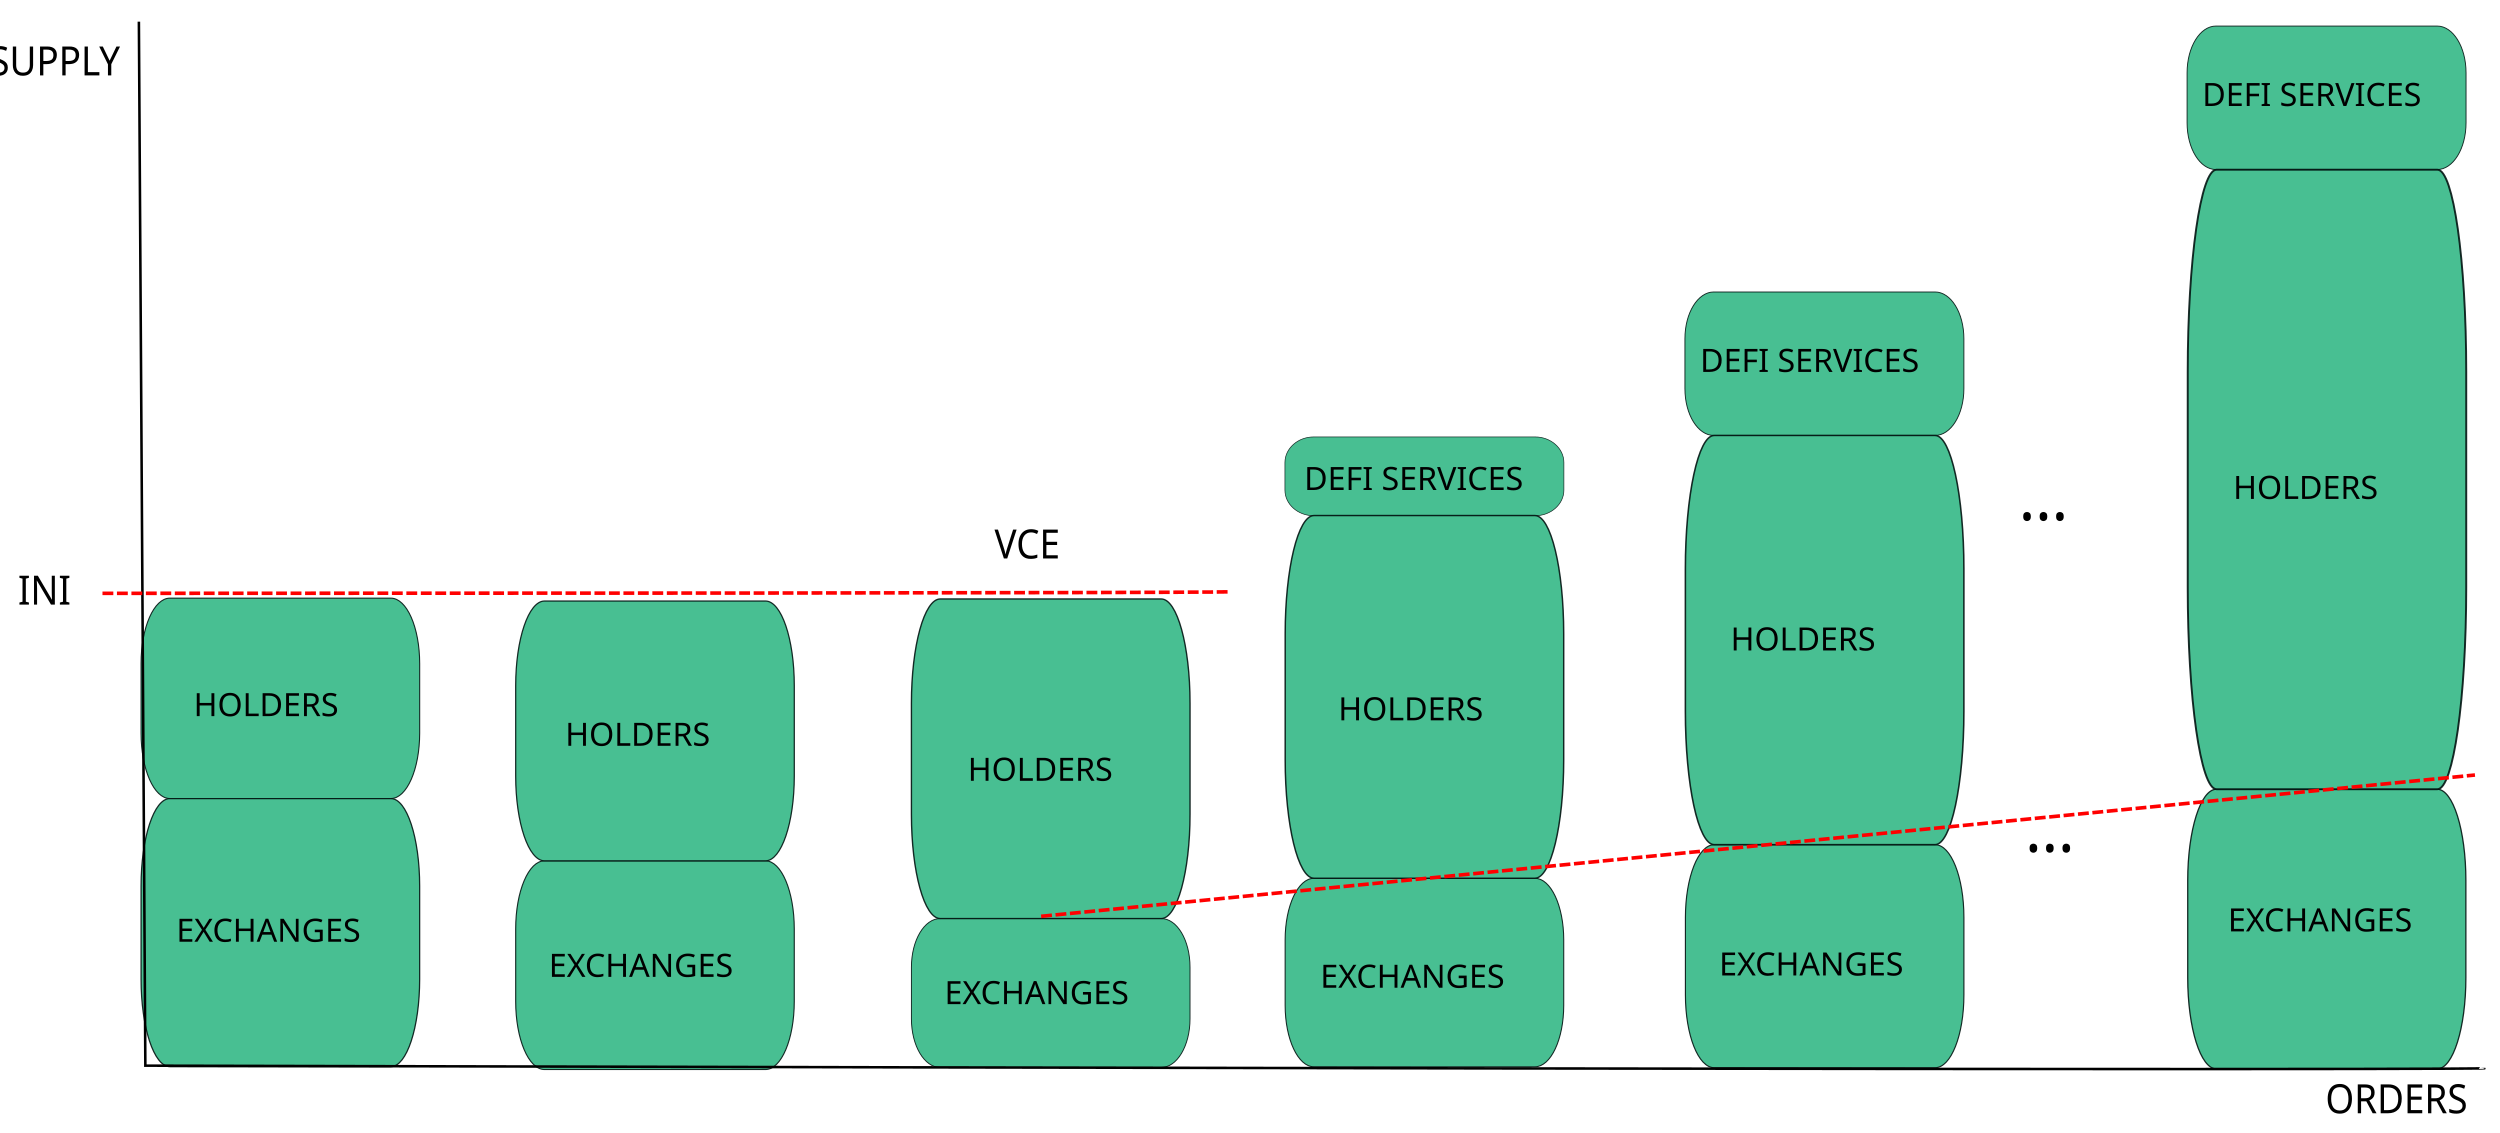
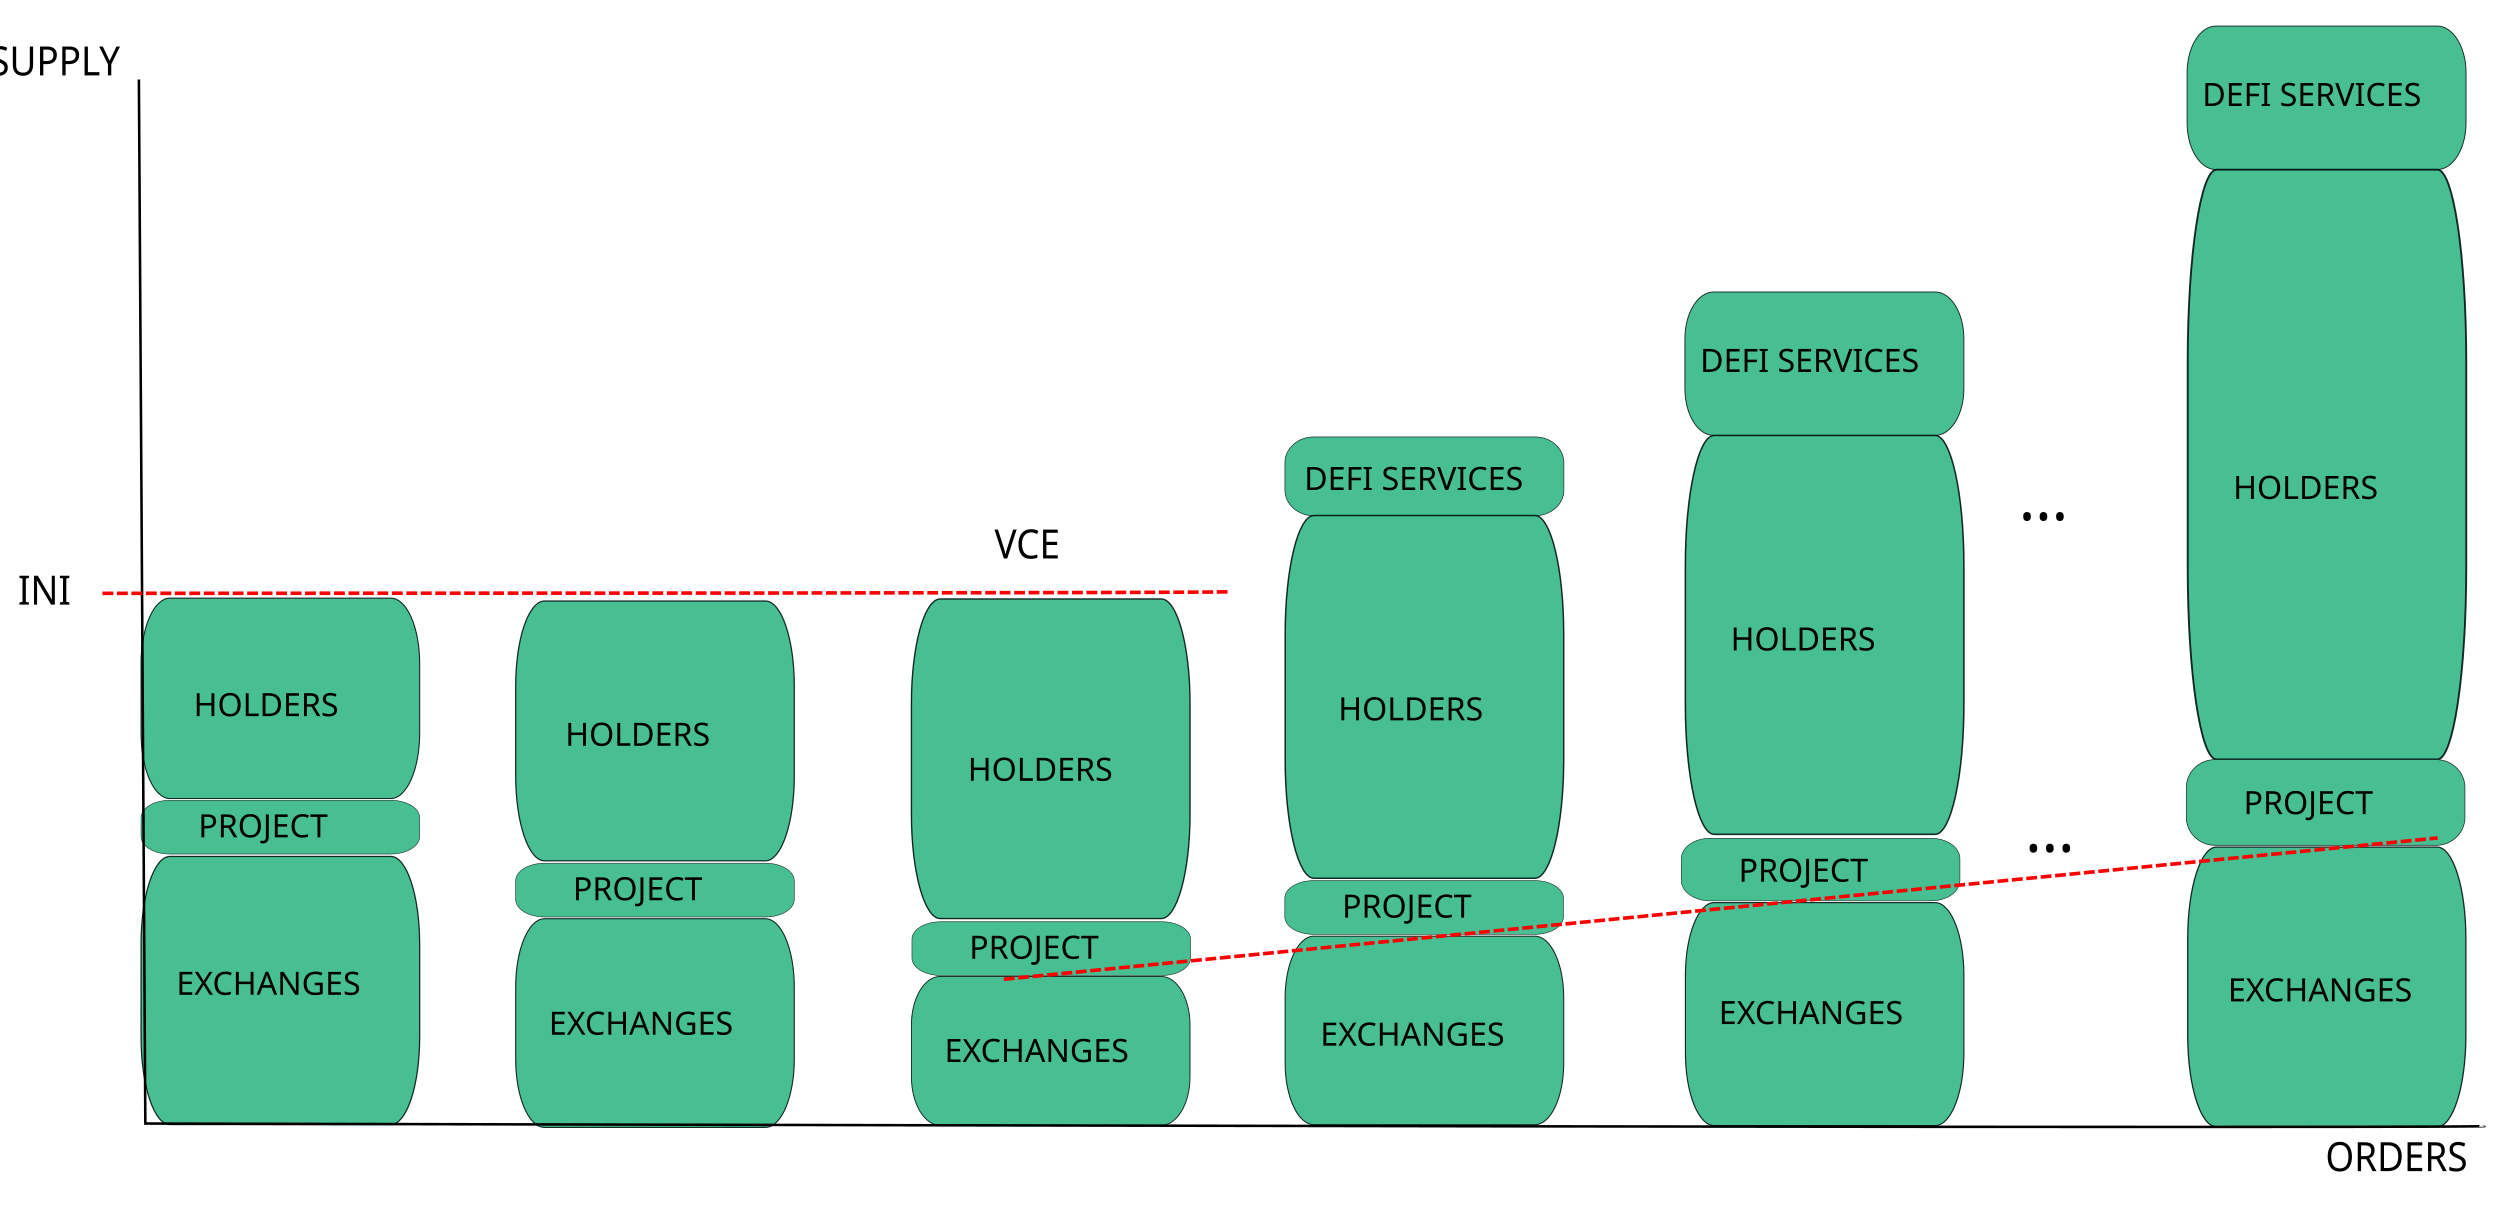
- <svg xmlns="http://www.w3.org/2000/svg" id="svg207" version="1.1" preserveAspectRatio="xMinYMin meet" viewBox="0 0 2073.159 939.46" height="939.46" width="2073.157">
+ <svg xmlns="http://www.w3.org/2000/svg" id="svg207" version="1.1" preserveAspectRatio="xMinYMin meet" viewBox="0 0 2073.159 1004.46" height="1004.46" width="2073.157">
  <defs id="svgEditorDefs">
    <marker style="overflow:visible" id="marker108718" refX="0" refY="0" orient="auto">
      <path transform="matrix(0.8,0,0,0.8,10,0)" style="fill:context-stroke;fill-rule:evenodd;stroke:context-stroke;stroke-width:1pt" d="M 0,0 5,-5 -12.5,0 5,5 Z" id="path108449" />
    </marker>
    <marker style="overflow:visible" id="DotL" refX="0" refY="0" orient="auto">
      <path transform="matrix(0.8,0,0,0.8,5.92,0.8)" style="fill:context-stroke;fill-rule:evenodd;stroke:context-stroke;stroke-width:1pt" d="m -2.5,-1 c 0,2.76 -2.24,5 -5,5 -2.76,0 -5,-2.24 -5,-5 0,-2.76 2.24,-5 5,-5 2.76,0 5,2.24 5,5 z" id="path108510" />
    </marker>
    <linearGradient id="linearGradient44679">
      <stop style="stop-color:#000000;stop-opacity:1;" offset="0" id="stop44677" />
    </linearGradient>
    <marker style="overflow:visible" id="marker1502" refX="0" refY="0" orient="auto">
      <path transform="matrix(-0.8,0,0,-0.8,-10,0)" style="fill:context-stroke;fill-rule:evenodd;stroke:context-stroke;stroke-width:1pt" d="M 0,0 5,-5 -12.5,0 5,5 Z" id="path1235" />
    </marker>
    <marker style="overflow:visible" id="marker1493" refX="0" refY="0" orient="auto">
      <path transform="matrix(0.8,0,0,0.8,10,0)" style="fill:context-stroke;fill-rule:evenodd;stroke:context-stroke;stroke-width:1pt" d="M 0,0 5,-5 -12.5,0 5,5 Z" id="path1232" />
    </marker>
    <marker style="overflow:visible" id="marker163883" refX="0" refY="0" orient="auto">
      <path transform="matrix(-0.8,0,0,-0.8,-10,0)" style="fill:context-stroke;fill-rule:evenodd;stroke:context-stroke;stroke-width:1pt" d="M 0,0 5,-5 -12.5,0 5,5 Z" id="path163881" />
    </marker>
    <marker style="overflow:visible" id="marker163873" refX="0" refY="0" orient="auto">
      <path transform="matrix(0.8,0,0,0.8,10,0)" style="fill:context-stroke;fill-rule:evenodd;stroke:context-stroke;stroke-width:1pt" d="M 0,0 5,-5 -12.5,0 5,5 Z" id="path163871" />
    </marker>
    <marker style="overflow:visible" id="Arrow1Lend" refX="0" refY="0" orient="auto">
      <path transform="matrix(-0.8,0,0,-0.8,-10,0)" style="fill:context-stroke;fill-rule:evenodd;stroke:context-stroke;stroke-width:1pt" d="M 0,0 5,-5 -12.5,0 5,5 Z" id="path163590" />
    </marker>
    <marker style="overflow:visible" id="Arrow1Lstart" refX="0" refY="0" orient="auto">
      <path transform="matrix(0.8,0,0,0.8,10,0)" style="fill:context-stroke;fill-rule:evenodd;stroke:context-stroke;stroke-width:1pt" d="M 0,0 5,-5 -12.5,0 5,5 Z" id="path163587" />
    </marker>
    <marker style="overflow:visible" id="Arrow2Lend" refX="0" refY="0" orient="auto">
      <path transform="matrix(-1.1,0,0,-1.1,-1.1,0)" d="M 8.719,4.034 -2.207,0.016 8.719,-4.002 c -1.745,2.372 -1.735,5.617 -6e-7,8.035 z" style="fill:context-stroke;fill-rule:evenodd;stroke:context-stroke;stroke-width:0.625;stroke-linejoin:round" id="path163608" />
    </marker>
    <style type="text/css" id="style166">.svg_text_unselect{-moz-user-select: none;-webkit-user-select: none;-ms-user-select: none;}
</style>
    <linearGradient gradientUnits="objectBoundingBox" id="lgrd2-black-white" spreadMethod="pad" x1="0" x2="1" y1="0" y2="1">
      <stop offset="0%" stop-color="black" id="stop168" />
      <stop offset="100%" stop-color="white" id="stop170" />
    </linearGradient>
    <pattern height="10" id="hatch-black-45" patternTransform="rotate(45) scale(0.4)" patternUnits="userSpaceOnUse" viewBox="0 0 10 10" width="10" x="0" y="0">
      <line style="stroke:black;stroke-width:1px;" x1="0" x2="10" y1="5" y2="5" id="line173" />
    </pattern>
    <marker id="arrow15-12-left" markerHeight="12" markerUnits="strokeWidth" markerWidth="15" orient="auto" refX="3" refY="0" viewBox="0 -5 20 20">
      <path d="M 15,-5 0,0 15,5 Z" fill="#000000" id="path176" />
    </marker>
    <marker id="arrow10-8-left" markerHeight="8" markerUnits="strokeWidth" markerWidth="10" orient="auto" refX="3" refY="0" viewBox="0 -5 20 20">
      <path d="M 15,-5 0,0 15,5 Z" fill="#000000" id="path179" />
    </marker>
    <marker id="diam8" markerHeight="8" markerUnits="strokeWidth" markerWidth="8" orient="auto" refX="0" refY="0" viewBox="-5 -5 10 10">
      <path d="M -5,0 0,5 5,0 0,-5 Z" fill="#000000" id="path182" />
    </marker>
    <marker id="arrow20-16-left" markerHeight="16" markerUnits="strokeWidth" markerWidth="20" orient="auto" refX="3" refY="0" viewBox="0 -5 20 20">
      <path d="M 15,-5 0,0 15,5 Z" fill="#000000" id="path185" />
    </marker>
    <marker id="arrow15-12-right" markerHeight="12" markerUnits="strokeWidth" markerWidth="15" orient="auto" refX="-3" refY="0" viewBox="-15 -5 20 20">
      <path d="M -15,-5 0,0 -15,5 Z" fill="#000000" id="path188" />
    </marker>
    <marker id="arrow15-12-left-3" markerHeight="12" markerUnits="strokeWidth" markerWidth="15" orient="auto" refX="3" refY="0" viewBox="0 -5 20 20">
      <path d="M 15,-5 0,0 15,5 Z" fill="#000000" id="path176-8" />
    </marker>
    <marker id="arrow15-12-right-0" markerHeight="12" markerUnits="strokeWidth" markerWidth="15" orient="auto" refX="-3" refY="0" viewBox="-15 -5 20 20">
      <path d="M -15,-5 0,0 -15,5 Z" fill="#000000" id="path188-5" />
    </marker>
    <marker style="overflow:visible" id="marker1493-3" refX="0" refY="0" orient="auto">
      <path transform="matrix(0.8,0,0,0.8,10,0)" style="fill:context-stroke;fill-rule:evenodd;stroke:context-stroke;stroke-width:1pt" d="M 0,0 5,-5 -12.5,0 5,5 Z" id="path1232-6" />
    </marker>
    <marker style="overflow:visible" id="marker1502-7" refX="0" refY="0" orient="auto">
      <path transform="matrix(-0.8,0,0,-0.8,-10,0)" style="fill:context-stroke;fill-rule:evenodd;stroke:context-stroke;stroke-width:1pt" d="M 0,0 5,-5 -12.5,0 5,5 Z" id="path1235-5" />
    </marker>
    <marker style="overflow:visible" id="marker1493-3-9" refX="0" refY="0" orient="auto">
      <path transform="matrix(0.8,0,0,0.8,10,0)" style="fill:context-stroke;fill-rule:evenodd;stroke:context-stroke;stroke-width:1pt" d="M 0,0 5,-5 -12.5,0 5,5 Z" id="path1232-6-1" />
    </marker>
    <marker style="overflow:visible" id="marker1502-7-2" refX="0" refY="0" orient="auto">
      <path transform="matrix(-0.8,0,0,-0.8,-10,0)" style="fill:context-stroke;fill-rule:evenodd;stroke:context-stroke;stroke-width:1pt" d="M 0,0 5,-5 -12.5,0 5,5 Z" id="path1235-5-7" />
    </marker>
  </defs>
-   <rect style="fill:#48bf92;fill-opacity:1;stroke:#00110f;stroke-width:1.055;stroke-linejoin:round;stroke-opacity:0.885" id="rect7814-0-9-4-9-9-2" width="231.018" height="222.333" x="116.987" y="662.212" rx="23.893" ry="72.522" />
+   <rect style="fill:#48bf92;fill-opacity:1;stroke:#00110f;stroke-width:1.055;stroke-linejoin:round;stroke-opacity:0.885" id="rect7814-0-9-4-9-9-2" width="231.018" height="222.333" x="116.987" y="710.212" rx="23.893" ry="72.522" />
  <rect style="fill:#48bf92;fill-opacity:1;stroke:#00110f;stroke-width:0.912;stroke-linejoin:round;stroke-opacity:0.885" id="rect7814-0-9-4-9-9-6-7" width="231.037" height="166.175" x="116.977" y="496.027" rx="23.895" ry="54.204" />
-   <text xml:space="preserve" style="font-style:normal;font-weight:normal;font-size:26.667px;line-height:0.95;font-family:sans-serif;text-align:center;letter-spacing:0px;word-spacing:0px;text-anchor:middle;fill:#000000;fill-opacity:1;stroke:none;stroke-width:1.19" x="232.867" y="781.667" id="text5317-6-8-7-3-4-0-6-8-6-0-3" transform="scale(1.000894,0.9991072)">
-     <tspan id="tspan5315-2-4-2-6-0-6-2-9-0-5-2" x="232.867" y="781.667" style="font-size:26.667px;text-align:center;text-anchor:middle;fill:#000000;stroke-width:1.19">EXCHANGES</tspan>
+   <text xml:space="preserve" style="font-style:normal;font-weight:normal;font-size:26.667px;line-height:0.95;font-family:sans-serif;text-align:center;letter-spacing:0px;word-spacing:0px;text-anchor:middle;fill:#000000;fill-opacity:1;stroke:none;stroke-width:1.19" x="232.867" y="825.706" id="text5317-6-8-7-3-4-0-6-8-6-0-3" transform="scale(1.000894,0.9991072)">
+     <tspan id="tspan5315-2-4-2-6-0-6-2-9-0-5-2" x="232.867" y="825.706" style="font-size:26.667px;text-align:center;text-anchor:middle;fill:#000000;stroke-width:1.19">EXCHANGES</tspan>
  </text>
-   <rect style="fill:#48bf92;fill-opacity:1;stroke:#00110f;stroke-width:0.931;stroke-linejoin:round;stroke-opacity:0.885" id="rect7814-0-9-4-9-9-2-4" width="231.018" height="173.058" x="427.64" y="713.862" rx="23.893" ry="56.449" />
-   <text xml:space="preserve" style="font-style:normal;font-weight:normal;font-size:26.667px;line-height:0.95;font-family:sans-serif;text-align:center;letter-spacing:0px;word-spacing:0px;text-anchor:middle;fill:#000000;fill-opacity:1;stroke:none;stroke-width:1.19" x="541.474" y="810.782" id="text5317-6-8-7-3-4-0-6-8-6-0-3-8" transform="scale(1.000894,0.9991072)">
-     <tspan id="tspan5315-2-4-2-6-0-6-2-9-0-5-2-0" x="541.474" y="810.782" style="font-size:26.667px;text-align:center;text-anchor:middle;fill:#000000;stroke-width:1.19">EXCHANGES</tspan>
+   <rect style="fill:#48bf92;fill-opacity:1;stroke:#00110f;stroke-width:0.931;stroke-linejoin:round;stroke-opacity:0.885" id="rect7814-0-9-4-9-9-2-4" width="231.018" height="173.058" x="427.64" y="761.862" rx="23.893" ry="56.449" />
+   <text xml:space="preserve" style="font-style:normal;font-weight:normal;font-size:26.667px;line-height:0.95;font-family:sans-serif;text-align:center;letter-spacing:0px;word-spacing:0px;text-anchor:middle;fill:#000000;fill-opacity:1;stroke:none;stroke-width:1.19" x="541.474" y="858.825" id="text5317-6-8-7-3-4-0-6-8-6-0-3-8" transform="scale(1.000894,0.9991072)">
+     <tspan id="tspan5315-2-4-2-6-0-6-2-9-0-5-2-0" x="541.474" y="858.825" style="font-size:26.667px;text-align:center;text-anchor:middle;fill:#000000;stroke-width:1.19">EXCHANGES</tspan>
  </text>
  <text xml:space="preserve" style="font-style:normal;font-weight:normal;font-size:26.667px;line-height:0.95;font-family:sans-serif;text-align:center;letter-spacing:0px;word-spacing:0px;text-anchor:middle;fill:#000000;fill-opacity:1;stroke:none;stroke-width:1.19" x="230.876" y="594.415" id="text5317-6-8-7-3-4-0-6-8-6-0-3-7" transform="scale(1.000894,0.9991072)">
    <tspan id="tspan5315-2-4-2-6-0-6-2-9-0-5-2-5" x="230.876" y="594.415" style="font-size:26.667px;text-align:center;text-anchor:middle;fill:#000000;stroke-width:1.19">HOLDERS</tspan>
+   </text>
+   <rect style="fill:#48bf92;fill-opacity:1;stroke:#00110f;stroke-width:0.472;stroke-linejoin:round;stroke-opacity:0.885" id="rect7814-0-9-4-9-9-6-7-9" width="231.037" height="44.539" x="116.968" y="663.673" rx="23.895" ry="14.528" />
+   <text xml:space="preserve" style="font-style:normal;font-weight:normal;font-size:26.667px;line-height:0.95;font-family:sans-serif;text-align:center;letter-spacing:0px;word-spacing:0px;text-anchor:middle;fill:#000000;fill-opacity:1;stroke:none;stroke-width:1.19" x="228.354" y="694.992" id="text5317-6-8-7-3-4-0-6-8-6-0-3-7-3" transform="scale(1.000894,0.9991072)">
+     <tspan id="tspan5315-2-4-2-6-0-6-2-9-0-5-2-5-3" x="228.354" y="694.992" style="font-size:26.667px;text-align:center;text-anchor:middle;fill:#000000;stroke-width:1.19">PROJECT</tspan>
+   </text>
+   <rect style="fill:#48bf92;fill-opacity:1;stroke:#00110f;stroke-width:0.472;stroke-linejoin:round;stroke-opacity:0.885" id="rect7814-0-9-4-9-9-6-7-9-6" width="231.037" height="44.539" x="427.621" y="715.862" rx="23.895" ry="14.528" />
+   <text xml:space="preserve" style="font-style:normal;font-weight:normal;font-size:26.667px;line-height:0.95;font-family:sans-serif;text-align:center;letter-spacing:0px;word-spacing:0px;text-anchor:middle;fill:#000000;fill-opacity:1;stroke:none;stroke-width:1.19" x="538.729" y="747.229" id="text5317-6-8-7-3-4-0-6-8-6-0-3-7-3-2" transform="scale(1.000894,0.9991072)">
+     <tspan id="tspan5315-2-4-2-6-0-6-2-9-0-5-2-5-3-6" x="538.729" y="747.229" style="font-size:26.667px;text-align:center;text-anchor:middle;fill:#000000;stroke-width:1.19">PROJECT</tspan>
  </text>
  <rect style="fill:#48bf92;fill-opacity:1;stroke:#00110f;stroke-width:1.039;stroke-linejoin:round;stroke-opacity:0.885" id="rect7814-0-9-4-9-9-6-7-8" width="231.037" height="215.451" x="427.64" y="498.412" rx="23.895" ry="70.277" />
  <text xml:space="preserve" style="font-style:normal;font-weight:normal;font-size:26.667px;line-height:0.95;font-family:sans-serif;text-align:center;letter-spacing:0px;word-spacing:0px;text-anchor:middle;fill:#000000;fill-opacity:1;stroke:none;stroke-width:1.19" x="538.743" y="619.005" id="text5317-6-8-7-3-4-0-6-8-6-0-3-7-7" transform="scale(1.000894,0.9991072)">
    <tspan id="tspan5315-2-4-2-6-0-6-2-9-0-5-2-5-0" x="538.743" y="619.005" style="font-size:26.667px;text-align:center;text-anchor:middle;fill:#000000;stroke-width:1.19">HOLDERS</tspan>
  </text>
-   <rect style="fill:#48bf92;fill-opacity:1;stroke:#00110f;stroke-width:0.787;stroke-linejoin:round;stroke-opacity:0.885" id="rect7814-0-9-4-9-9-2-4-4" width="231.018" height="123.475" x="755.817" y="761.728" rx="23.893" ry="40.276" />
-   <text xml:space="preserve" style="font-style:normal;font-weight:normal;font-size:26.667px;line-height:0.95;font-family:sans-serif;text-align:center;letter-spacing:0px;word-spacing:0px;text-anchor:middle;fill:#000000;fill-opacity:1;stroke:none;stroke-width:1.19" x="869.32" y="833.426" id="text5317-6-8-7-3-4-0-6-8-6-0-3-8-2" transform="scale(1.000894,0.9991072)">
-     <tspan id="tspan5315-2-4-2-6-0-6-2-9-0-5-2-0-9" x="869.32" y="833.426" style="font-size:26.667px;text-align:center;text-anchor:middle;fill:#000000;stroke-width:1.19">EXCHANGES</tspan>
+   <rect style="fill:#48bf92;fill-opacity:1;stroke:#00110f;stroke-width:0.787;stroke-linejoin:round;stroke-opacity:0.885" id="rect7814-0-9-4-9-9-2-4-4" width="231.018" height="123.475" x="755.817" y="809.728" rx="23.893" ry="40.276" />
+   <text xml:space="preserve" style="font-style:normal;font-weight:normal;font-size:26.667px;line-height:0.95;font-family:sans-serif;text-align:center;letter-spacing:0px;word-spacing:0px;text-anchor:middle;fill:#000000;fill-opacity:1;stroke:none;stroke-width:1.19" x="869.32" y="881.468" id="text5317-6-8-7-3-4-0-6-8-6-0-3-8-2" transform="scale(1.000894,0.9991072)">
+     <tspan id="tspan5315-2-4-2-6-0-6-2-9-0-5-2-0-9" x="869.32" y="881.468" style="font-size:26.667px;text-align:center;text-anchor:middle;fill:#000000;stroke-width:1.19">EXCHANGES</tspan>
  </text>
-   <rect style="fill:#48bf92;fill-opacity:1;stroke:#00110f;stroke-width:0.885;stroke-linejoin:round;stroke-opacity:0.885" id="rect7814-0-9-4-9-9-2-4-4-4" width="231.018" height="156.313" x="1065.723" y="728.339" rx="23.893" ry="50.987" />
+   <rect style="fill:#48bf92;fill-opacity:1;stroke:#00110f;stroke-width:0.885;stroke-linejoin:round;stroke-opacity:0.885" id="rect7814-0-9-4-9-9-2-4-4-4" width="231.018" height="156.313" x="1065.723" y="776.339" rx="23.893" ry="50.987" />
  <rect style="fill:#48bf92;fill-opacity:1;stroke:#00110f;stroke-width:0.573;stroke-linejoin:round;stroke-opacity:0.885" id="rect7814-0-9-4-9-9-2-4-4-4-5" width="231.33" height="65.351" x="1065.549" y="362.328" rx="23.925" ry="21.316" />
-   <text xml:space="preserve" style="font-style:normal;font-weight:normal;font-size:26.667px;line-height:0.95;font-family:sans-serif;text-align:center;letter-spacing:0px;word-spacing:0px;text-anchor:middle;fill:#000000;fill-opacity:1;stroke:none;stroke-width:1.19" x="1180.646" y="819.838" id="text5317-6-8-7-3-4-0-6-8-6-0-3-8-2-2" transform="scale(1.000894,0.9991072)">
-     <tspan id="tspan5315-2-4-2-6-0-6-2-9-0-5-2-0-9-2" x="1180.646" y="819.838" style="font-size:26.667px;text-align:center;text-anchor:middle;fill:#000000;stroke-width:1.19">EXCHANGES</tspan>
+   <text xml:space="preserve" style="font-style:normal;font-weight:normal;font-size:26.667px;line-height:0.95;font-family:sans-serif;text-align:center;letter-spacing:0px;word-spacing:0px;text-anchor:middle;fill:#000000;fill-opacity:1;stroke:none;stroke-width:1.19" x="1180.646" y="867.88" id="text5317-6-8-7-3-4-0-6-8-6-0-3-8-2-2" transform="scale(1.000894,0.9991072)">
+     <tspan id="tspan5315-2-4-2-6-0-6-2-9-0-5-2-0-9-2" x="1180.646" y="867.88" style="font-size:26.667px;text-align:center;text-anchor:middle;fill:#000000;stroke-width:1.19">EXCHANGES</tspan>
  </text>
-   <rect style="fill:#48bf92;fill-opacity:1;stroke:#00110f;stroke-width:0.962;stroke-linejoin:round;stroke-opacity:0.885" id="rect7814-0-9-4-9-9-2-4-4-4-4" width="230.94" height="184.936" x="1397.658" y="700.486" rx="23.885" ry="60.323" />
-   <text xml:space="preserve" style="font-style:normal;font-weight:normal;font-size:26.667px;line-height:0.95;font-family:sans-serif;text-align:center;letter-spacing:0px;word-spacing:0px;text-anchor:middle;fill:#000000;fill-opacity:1;stroke:none;stroke-width:1.19" x="1511.08" y="809.661" id="text5317-6-8-7-3-4-0-6-8-6-0-3-8-2-2-6" transform="scale(1.000894,0.9991072)">
-     <tspan id="tspan5315-2-4-2-6-0-6-2-9-0-5-2-0-9-2-9" x="1511.08" y="809.661" style="font-size:26.667px;text-align:center;text-anchor:middle;fill:#000000;stroke-width:1.19">EXCHANGES</tspan>
+   <rect style="fill:#48bf92;fill-opacity:1;stroke:#00110f;stroke-width:0.962;stroke-linejoin:round;stroke-opacity:0.885" id="rect7814-0-9-4-9-9-2-4-4-4-4" width="230.94" height="184.936" x="1397.658" y="748.486" rx="23.885" ry="60.323" />
+   <text xml:space="preserve" style="font-style:normal;font-weight:normal;font-size:26.667px;line-height:0.95;font-family:sans-serif;text-align:center;letter-spacing:0px;word-spacing:0px;text-anchor:middle;fill:#000000;fill-opacity:1;stroke:none;stroke-width:1.19" x="1510.804" y="850" id="text5317-6-8-7-3-4-0-6-8-6-0-3-8-2-2-6" transform="scale(1.000894,0.9991072)">
+     <tspan id="tspan5315-2-4-2-6-0-6-2-9-0-5-2-0-9-2-9" x="1510.804" y="850" style="font-size:26.667px;text-align:center;text-anchor:middle;fill:#000000;stroke-width:1.19">EXCHANGES</tspan>
  </text>
  <rect style="fill:#48bf92;fill-opacity:1;stroke:#00110f;stroke-width:1.152;stroke-linejoin:round;stroke-opacity:0.885" id="rect7814-0-9-4-9-9-6-7-8-6" width="231.037" height="265.033" x="755.817" y="496.695" rx="23.895" ry="86.45" />
  <text xml:space="preserve" style="font-style:normal;font-weight:normal;font-size:26.667px;line-height:0.95;font-family:sans-serif;text-align:center;letter-spacing:0px;word-spacing:0px;text-anchor:middle;fill:#000000;fill-opacity:1;stroke:none;stroke-width:1.19" x="872.278" y="648.054" id="text5317-6-8-7-3-4-0-6-8-6-0-3-7-7-1" transform="scale(1.000894,0.9991072)">
    <tspan id="tspan5315-2-4-2-6-0-6-2-9-0-5-2-5-0-0" x="872.278" y="648.054" style="font-size:26.667px;text-align:center;text-anchor:middle;fill:#000000;stroke-width:1.19">HOLDERS</tspan>
  </text>
  <rect style="fill:#48bf92;fill-opacity:1;stroke:#00110f;stroke-width:1.227;stroke-linejoin:round;stroke-opacity:0.885" id="rect7814-0-9-4-9-9-6-7-8-6-2" width="230.962" height="300.779" x="1065.761" y="427.522" rx="23.887" ry="98.11" />
  <text xml:space="preserve" style="font-style:normal;font-weight:normal;font-size:26.667px;line-height:0.95;font-family:sans-serif;text-align:center;letter-spacing:0px;word-spacing:0px;text-anchor:middle;fill:#000000;fill-opacity:1;stroke:none;stroke-width:1.19" x="1179.233" y="597.904" id="text5317-6-8-7-3-4-0-6-8-6-0-3-7-7-1-0" transform="scale(1.000894,0.9991072)">
    <tspan id="tspan5315-2-4-2-6-0-6-2-9-0-5-2-5-0-0-5" x="1179.233" y="597.904" style="font-size:26.667px;text-align:center;text-anchor:middle;fill:#000000;stroke-width:1.19">HOLDERS</tspan>
  </text>
  <text xml:space="preserve" style="font-style:normal;font-weight:normal;font-size:26.667px;line-height:0.95;font-family:sans-serif;text-align:center;letter-spacing:0px;word-spacing:0px;text-anchor:middle;fill:#000000;fill-opacity:1;stroke:none;stroke-width:1.19" x="1181.668" y="406.714" id="text5317-6-8-7-3-4-0-6-8-6-0-3-7-7-1-0-2" transform="scale(1.000894,0.9991072)">
    <tspan id="tspan5315-2-4-2-6-0-6-2-9-0-5-2-5-0-0-5-9" x="1181.668" y="406.714" style="font-size:26.667px;text-align:center;text-anchor:middle;fill:#000000;stroke-width:1.19">DEFI SERVICES</tspan>
  </text>
  <rect style="fill:#48bf92;fill-opacity:1;stroke:#00110f;stroke-width:0.773;stroke-linejoin:round;stroke-opacity:0.885" id="rect7814-0-9-4-9-9-2-4-4-4-5-8" width="231.33" height="118.974" x="1397.251" y="242.124" rx="23.925" ry="38.808" />
-   <rect style="fill:#48bf92;fill-opacity:1;stroke:#00110f;stroke-width:1.304;stroke-linejoin:round;stroke-opacity:0.885" id="rect7814-0-9-4-9-9-6-7-8-6-2-3" width="230.962" height="339.349" x="1397.62" y="361.099" rx="23.887" ry="110.691" />
+   <rect style="fill:#48bf92;fill-opacity:1;stroke:#00110f;stroke-width:1.287;stroke-linejoin:round;stroke-opacity:0.885" id="rect7814-0-9-4-9-9-6-7-8-6-2-3" width="230.979" height="330.785" x="1397.611" y="361.09" rx="23.889" ry="107.897" />
  <text xml:space="preserve" style="font-style:normal;font-weight:normal;font-size:26.667px;line-height:0.95;font-family:sans-serif;text-align:center;letter-spacing:0px;word-spacing:0px;text-anchor:middle;fill:#000000;fill-opacity:1;stroke:none;stroke-width:1.19" x="1504.301" y="539.908" id="text5317-6-8-7-3-4-0-6-8-6-0-3-7-7-1-0-8" transform="scale(1.000894,0.9991072)">
    <tspan id="tspan5315-2-4-2-6-0-6-2-9-0-5-2-5-0-0-5-0" x="1504.301" y="539.908" style="font-size:26.667px;text-align:center;text-anchor:middle;fill:#000000;stroke-width:1.19">HOLDERS</tspan>
  </text>
  <text xml:space="preserve" style="font-style:normal;font-weight:normal;font-size:26.667px;line-height:0.95;font-family:sans-serif;text-align:center;letter-spacing:0px;word-spacing:0px;text-anchor:middle;fill:#000000;fill-opacity:1;stroke:none;stroke-width:1.19" x="1509.734" y="308.685" id="text5317-6-8-7-3-4-0-6-8-6-0-3-7-7-1-0-2-4" transform="scale(1.000894,0.9991072)">
    <tspan id="tspan5315-2-4-2-6-0-6-2-9-0-5-2-5-0-0-5-9-0" x="1509.734" y="308.685" style="font-size:26.667px;text-align:center;text-anchor:middle;fill:#000000;stroke-width:1.19">DEFI SERVICES</tspan>
  </text>
-   <rect style="fill:#48bf92;fill-opacity:1;stroke:#00110f;stroke-width:1.077;stroke-linejoin:round;stroke-opacity:0.885" id="rect7814-0-9-4-9-9-2-4-4-4-4-0" width="230.666" height="231.976" x="1814.198" y="654.465" rx="23.856" ry="75.667" />
-   <text xml:space="preserve" style="font-style:normal;font-weight:normal;font-size:26.667px;line-height:0.95;font-family:sans-serif;text-align:center;letter-spacing:0px;word-spacing:0px;text-anchor:middle;fill:#000000;fill-opacity:1;stroke:none;stroke-width:1.19" x="1932.64" y="773.09" id="text5317-6-8-7-3-4-0-6-8-6-0-3-8-2-2-6-6" transform="scale(1.000894,0.9991072)">
-     <tspan id="tspan5315-2-4-2-6-0-6-2-9-0-5-2-0-9-2-9-8" x="1932.64" y="773.09" style="font-size:26.667px;text-align:center;text-anchor:middle;fill:#000000;stroke-width:1.19">EXCHANGES</tspan>
+   <rect style="fill:#48bf92;fill-opacity:1;stroke:#00110f;stroke-width:1.077;stroke-linejoin:round;stroke-opacity:0.885" id="rect7814-0-9-4-9-9-2-4-4-4-4-0" width="230.666" height="231.976" x="1814.198" y="702.465" rx="23.856" ry="75.667" />
+   <text xml:space="preserve" style="font-style:normal;font-weight:normal;font-size:26.667px;line-height:0.95;font-family:sans-serif;text-align:center;letter-spacing:0px;word-spacing:0px;text-anchor:middle;fill:#000000;fill-opacity:1;stroke:none;stroke-width:1.19" x="1932.64" y="831.141" id="text5317-6-8-7-3-4-0-6-8-6-0-3-8-2-2-6-6" transform="scale(1.000894,0.9991072)">
+     <tspan id="tspan5315-2-4-2-6-0-6-2-9-0-5-2-0-9-2-9-8" x="1932.64" y="831.141" style="font-size:26.667px;text-align:center;text-anchor:middle;fill:#000000;stroke-width:1.19">EXCHANGES</tspan>
  </text>
  <rect style="fill:#48bf92;fill-opacity:1;stroke:#00110f;stroke-width:0.773;stroke-linejoin:round;stroke-opacity:0.885" id="rect7814-0-9-4-9-9-2-4-4-4-5-8-7" width="231.33" height="118.974" x="1813.672" y="21.614" rx="23.925" ry="38.808" />
-   <rect style="fill:#48bf92;fill-opacity:1;stroke:#00110f;stroke-width:1.604;stroke-linejoin:round;stroke-opacity:0.885" id="rect7814-0-9-4-9-9-6-7-8-6-2-3-9" width="230.962" height="513.74" x="1814.198" y="140.725" rx="23.887" ry="167.575" />
+   <rect style="fill:#48bf92;fill-opacity:1;stroke:#00110f;stroke-width:1.565;stroke-linejoin:round;stroke-opacity:0.885" id="rect7814-0-9-4-9-9-6-7-8-6-2-3-9" width="231.001" height="489.027" x="1814.179" y="140.706" rx="23.891" ry="159.514" />
  <text xml:space="preserve" style="font-style:normal;font-weight:normal;font-size:26.667px;line-height:0.95;font-family:sans-serif;text-align:center;letter-spacing:0px;word-spacing:0px;text-anchor:middle;fill:#000000;fill-opacity:1;stroke:none;stroke-width:1.19" x="1920.657" y="414.104" id="text5317-6-8-7-3-4-0-6-8-6-0-3-7-7-1-0-8-0" transform="scale(1.000894,0.9991072)">
    <tspan id="tspan5315-2-4-2-6-0-6-2-9-0-5-2-5-0-0-5-0-3" x="1920.657" y="414.104" style="font-size:26.667px;text-align:center;text-anchor:middle;fill:#000000;stroke-width:1.19">HOLDERS</tspan>
  </text>
  <text xml:space="preserve" style="font-style:normal;font-weight:normal;font-size:26.667px;line-height:0.95;font-family:sans-serif;text-align:center;letter-spacing:0px;word-spacing:0px;text-anchor:middle;fill:#000000;fill-opacity:1;stroke:none;stroke-width:1.19" x="1925.783" y="87.977" id="text5317-6-8-7-3-4-0-6-8-6-0-3-7-7-1-0-2-4-3" transform="scale(1.000894,0.9991072)">
    <tspan id="tspan5315-2-4-2-6-0-6-2-9-0-5-2-5-0-0-5-9-0-3" x="1925.783" y="87.977" style="font-size:26.667px;text-align:center;text-anchor:middle;fill:#000000;stroke-width:1.19">DEFI SERVICES</tspan>
  </text>
  <text xml:space="preserve" style="font-style:normal;font-weight:normal;font-size:32px;line-height:1;font-family:sans-serif;text-align:center;letter-spacing:0px;word-spacing:0px;text-anchor:middle;fill:#000000;fill-opacity:1;stroke:none;stroke-width:2.178" x="59.995" y="59.643" id="text5317-6-8-7-3-4-0-6-8-3-6-2-3" transform="scale(0.9542511,1.047942)">
    <tspan id="tspan5315-2-4-2-6-0-6-2-9-6-7-7-2" x="59.995" y="59.643" style="font-size:32px;text-align:center;text-anchor:middle;fill:#000000;stroke-width:2.178">SUPPLY</tspan>
  </text>
-   <text xml:space="preserve" style="font-style:normal;font-weight:normal;font-size:32px;line-height:1;font-family:sans-serif;text-align:center;letter-spacing:0px;word-spacing:0px;text-anchor:middle;fill:#000000;fill-opacity:1;stroke:none;stroke-width:2.178" x="2095.093" y="880.958" id="text5317-6-8-7-3-4-0-6-8-3-6-2-3-7" transform="scale(0.9542511,1.047942)">
-     <tspan id="tspan5315-2-4-2-6-0-6-2-9-6-7-7-2-5" x="2095.093" y="880.958" style="font-size:32px;text-align:center;text-anchor:middle;fill:#000000;stroke-width:2.178">ORDERS</tspan>
+   <text xml:space="preserve" style="font-style:normal;font-weight:normal;font-size:32px;line-height:1;font-family:sans-serif;text-align:center;letter-spacing:0px;word-spacing:0px;text-anchor:middle;fill:#000000;fill-opacity:1;stroke:none;stroke-width:2.178" x="2095.093" y="926.763" id="text5317-6-8-7-3-4-0-6-8-3-6-2-3-7" transform="scale(0.9542511,1.047942)">
+     <tspan id="tspan5315-2-4-2-6-0-6-2-9-6-7-7-2-5" x="2095.093" y="926.763" style="font-size:32px;text-align:center;text-anchor:middle;fill:#000000;stroke-width:2.178">ORDERS</tspan>
  </text>
  <text xml:space="preserve" style="font-style:normal;font-weight:normal;font-size:32px;line-height:1;font-family:sans-serif;text-align:center;letter-spacing:0px;word-spacing:0px;text-anchor:middle;fill:#000000;fill-opacity:1;stroke:none;stroke-width:2.178" x="905.174" y="441.947" id="text5317-6-8-7-3-4-0-6-8-3-6-2-3-7-7" transform="scale(0.9542511,1.047942)">
    <tspan id="tspan5315-2-4-2-6-0-6-2-9-6-7-7-2-5-6" x="905.174" y="441.947" style="font-size:32px;text-align:center;text-anchor:middle;fill:#000000;stroke-width:2.178">VCE</tspan>
  </text>
  <text xml:space="preserve" style="font-style:normal;font-weight:normal;font-size:32px;line-height:1;font-family:sans-serif;text-align:center;letter-spacing:0px;word-spacing:0px;text-anchor:middle;fill:#000000;fill-opacity:1;stroke:none;stroke-width:2.178" x="51.089" y="478.439" id="text5317-6-8-7-3-4-0-6-8-3-6-2-3-7-7-7" transform="scale(0.9542511,1.047942)">
    <tspan id="tspan5315-2-4-2-6-0-6-2-9-6-7-7-2-5-6-9" x="51.089" y="478.439" style="font-size:32px;text-align:center;text-anchor:middle;fill:#000000;stroke-width:2.178">INI</tspan>
  </text>
  <text xml:space="preserve" style="font-style:normal;font-weight:normal;font-size:53.333px;line-height:0.95;font-family:sans-serif;text-align:center;letter-spacing:0px;word-spacing:0px;text-anchor:middle;fill:#000000;fill-opacity:1;stroke:none;stroke-width:2.178" x="1796.612" y="411.6" id="text5317-6-8-7-3-4-0-6-8-3-6-2-3-9" transform="scale(0.9542511,1.047942)">
    <tspan id="tspan5315-2-4-2-6-0-6-2-9-6-7-7-2-9" x="1796.612" y="411.6" style="font-size:53.333px;text-align:center;text-anchor:middle;fill:#000000;stroke-width:2.178">...</tspan>
  </text>
  <text xml:space="preserve" style="font-style:normal;font-weight:normal;font-size:53.333px;line-height:0.95;font-family:sans-serif;text-align:center;letter-spacing:0px;word-spacing:0px;text-anchor:middle;fill:#000000;fill-opacity:1;stroke:none;stroke-width:2.178" x="1802.153" y="674.064" id="text5317-6-8-7-3-4-0-6-8-3-6-2-3-9-5" transform="scale(0.9542511,1.047942)">
    <tspan id="tspan5315-2-4-2-6-0-6-2-9-6-7-7-2-9-8" x="1802.153" y="674.064" style="font-size:53.333px;text-align:center;text-anchor:middle;fill:#000000;stroke-width:2.178">...</tspan>
  </text>
  <text xml:space="preserve" style="font-style:normal;font-weight:normal;font-size:40px;line-height:1.25;font-family:sans-serif;letter-spacing:0px;word-spacing:0px;fill:#000000;fill-opacity:1;stroke:none" x="89.309" y="20.209" id="text50842">
    <tspan id="tspan50840" x="89.309" y="20.209" />
    <tspan id="tspan50844" x="89.309" y="70.209" />
  </text>
-   <path style="fill:none;stroke:#000000;stroke-width:2.134px;stroke-linecap:butt;stroke-linejoin:miter;stroke-opacity:1" d="m 2060.31,885.908 c 0,0 1.079,2.405 -1939.782,-2.197 C 115.173,17.965 115.173,17.965 115.173,17.965" id="path70570" />
-   <path style="fill:none;stroke:#ff0000;stroke-width:3;stroke-linecap:butt;stroke-linejoin:miter;stroke-opacity:1;stroke-miterlimit:4;stroke-dasharray:9, 3;stroke-dashoffset:0" d="M 84.977,492.027 C 1019.002,491.97 1020.204,490.768 1020.204,490.768" id="path17337" />
-   <path style="fill:none;stroke:#ff0000;stroke-width:3;stroke-linecap:butt;stroke-linejoin:miter;stroke-opacity:1;stroke-miterlimit:4;stroke-dasharray:9, 3;stroke-dashoffset:0" d="M 863.367,759.858 C 2052.394,642.691 2052.394,642.691 2052.394,642.691" id="path18073" />
+   <path style="fill:none;stroke:#000000;stroke-width:2.134px;stroke-linecap:butt;stroke-linejoin:miter;stroke-opacity:1" d="m 2060.31,933.908 c 0,0 1.079,2.405 -1939.782,-2.197 C 115.173,65.965 115.173,65.965 115.173,65.965" id="path70570" />
+   <path style="fill:none;stroke:#ff0000;stroke-width:3;stroke-linecap:butt;stroke-linejoin:miter;stroke-miterlimit:4;stroke-dasharray:9, 3;stroke-dashoffset:0;stroke-opacity:1" d="M 84.977,492.027 C 1019.002,491.97 1020.204,490.768 1020.204,490.768" id="path17337" />
+   <rect style="fill:#48bf92;fill-opacity:1;stroke:#00110f;stroke-width:0.472;stroke-linejoin:round;stroke-opacity:0.885" id="rect7814-0-9-4-9-9-6-7-9-7" width="231.037" height="44.539" x="756.251" y="764.382" rx="23.895" ry="14.528" />
+   <text xml:space="preserve" style="font-style:normal;font-weight:normal;font-size:26.667px;line-height:0.95;font-family:sans-serif;text-align:center;letter-spacing:0px;word-spacing:0px;text-anchor:middle;fill:#000000;fill-opacity:1;stroke:none;stroke-width:1.19" x="867.066" y="795.789" id="text5317-6-8-7-3-4-0-6-8-6-0-3-7-3-5" transform="scale(1.000894,0.9991072)">
+     <tspan id="tspan5315-2-4-2-6-0-6-2-9-0-5-2-5-3-69" x="867.066" y="795.789" style="font-size:26.667px;text-align:center;text-anchor:middle;fill:#000000;stroke-width:1.19">PROJECT</tspan>
+   </text>
+   <rect style="fill:#48bf92;fill-opacity:1;stroke:#00110f;stroke-width:0.472;stroke-linejoin:round;stroke-opacity:0.885" id="rect7814-0-9-4-9-9-6-7-9-8" width="231.037" height="44.539" x="1065.465" y="730.268" rx="23.895" ry="14.528" />
+   <text xml:space="preserve" style="font-style:normal;font-weight:normal;font-size:26.667px;line-height:0.95;font-family:sans-serif;text-align:center;letter-spacing:0px;word-spacing:0px;text-anchor:middle;fill:#000000;fill-opacity:1;stroke:none;stroke-width:1.19" x="1176.002" y="761.646" id="text5317-6-8-7-3-4-0-6-8-6-0-3-7-3-7" transform="scale(1.000894,0.9991072)">
+     <tspan id="tspan5315-2-4-2-6-0-6-2-9-0-5-2-5-3-2" x="1176.002" y="761.646" style="font-size:26.667px;text-align:center;text-anchor:middle;fill:#000000;stroke-width:1.19">PROJECT</tspan>
+   </text>
+   <rect style="fill:#48bf92;fill-opacity:1;stroke:#00110f;stroke-width:0.51;stroke-linejoin:round;stroke-opacity:0.885" id="rect7814-0-9-4-9-9-6-7-9-82" width="231.037" height="51.855" x="1394.254" y="695.166" rx="23.895" ry="16.914" />
+   <text xml:space="preserve" style="font-style:normal;font-weight:normal;font-size:26.667px;line-height:0.95;font-family:sans-serif;text-align:center;letter-spacing:0px;word-spacing:0px;text-anchor:middle;fill:#000000;fill-opacity:1;stroke:none;stroke-width:1.19" x="1504.505" y="731.834" id="text5317-6-8-7-3-4-0-6-8-6-0-3-7-3-9" transform="scale(1.000894,0.9991072)">
+     <tspan id="tspan5315-2-4-2-6-0-6-2-9-0-5-2-5-3-9" x="1504.505" y="731.834" style="font-size:26.667px;text-align:center;text-anchor:middle;fill:#000000;stroke-width:1.19">PROJECT</tspan>
+   </text>
+   <rect style="fill:#48bf92;fill-opacity:1;stroke:#00110f;stroke-width:0.597;stroke-linejoin:round;stroke-opacity:0.885" id="rect7814-0-9-4-9-9-6-7-9-82-0" width="231.037" height="71.085" x="1813.04" y="629.906" rx="23.895" ry="23.187" />
+   <text xml:space="preserve" style="font-style:normal;font-weight:normal;font-size:26.667px;line-height:0.95;font-family:sans-serif;text-align:center;letter-spacing:0px;word-spacing:0px;text-anchor:middle;fill:#000000;fill-opacity:1;stroke:none;stroke-width:1.19" x="1922.911" y="675.755" id="text5317-6-8-7-3-4-0-6-8-6-0-3-7-3-9-2" transform="scale(1.000894,0.9991072)">
+     <tspan id="tspan5315-2-4-2-6-0-6-2-9-0-5-2-5-3-9-7" x="1922.911" y="675.755" style="font-size:26.667px;text-align:center;text-anchor:middle;fill:#000000;stroke-width:1.19">PROJECT</tspan>
+   </text>
+   <path style="fill:none;stroke:#ff0000;stroke-width:3;stroke-linecap:butt;stroke-linejoin:miter;stroke-miterlimit:4;stroke-dasharray:9, 3;stroke-dashoffset:0;stroke-opacity:1" d="M 832.433,812.072 C 2021.459,694.905 2021.459,694.905 2021.459,694.905" id="path18073-6-6" />
</svg>
